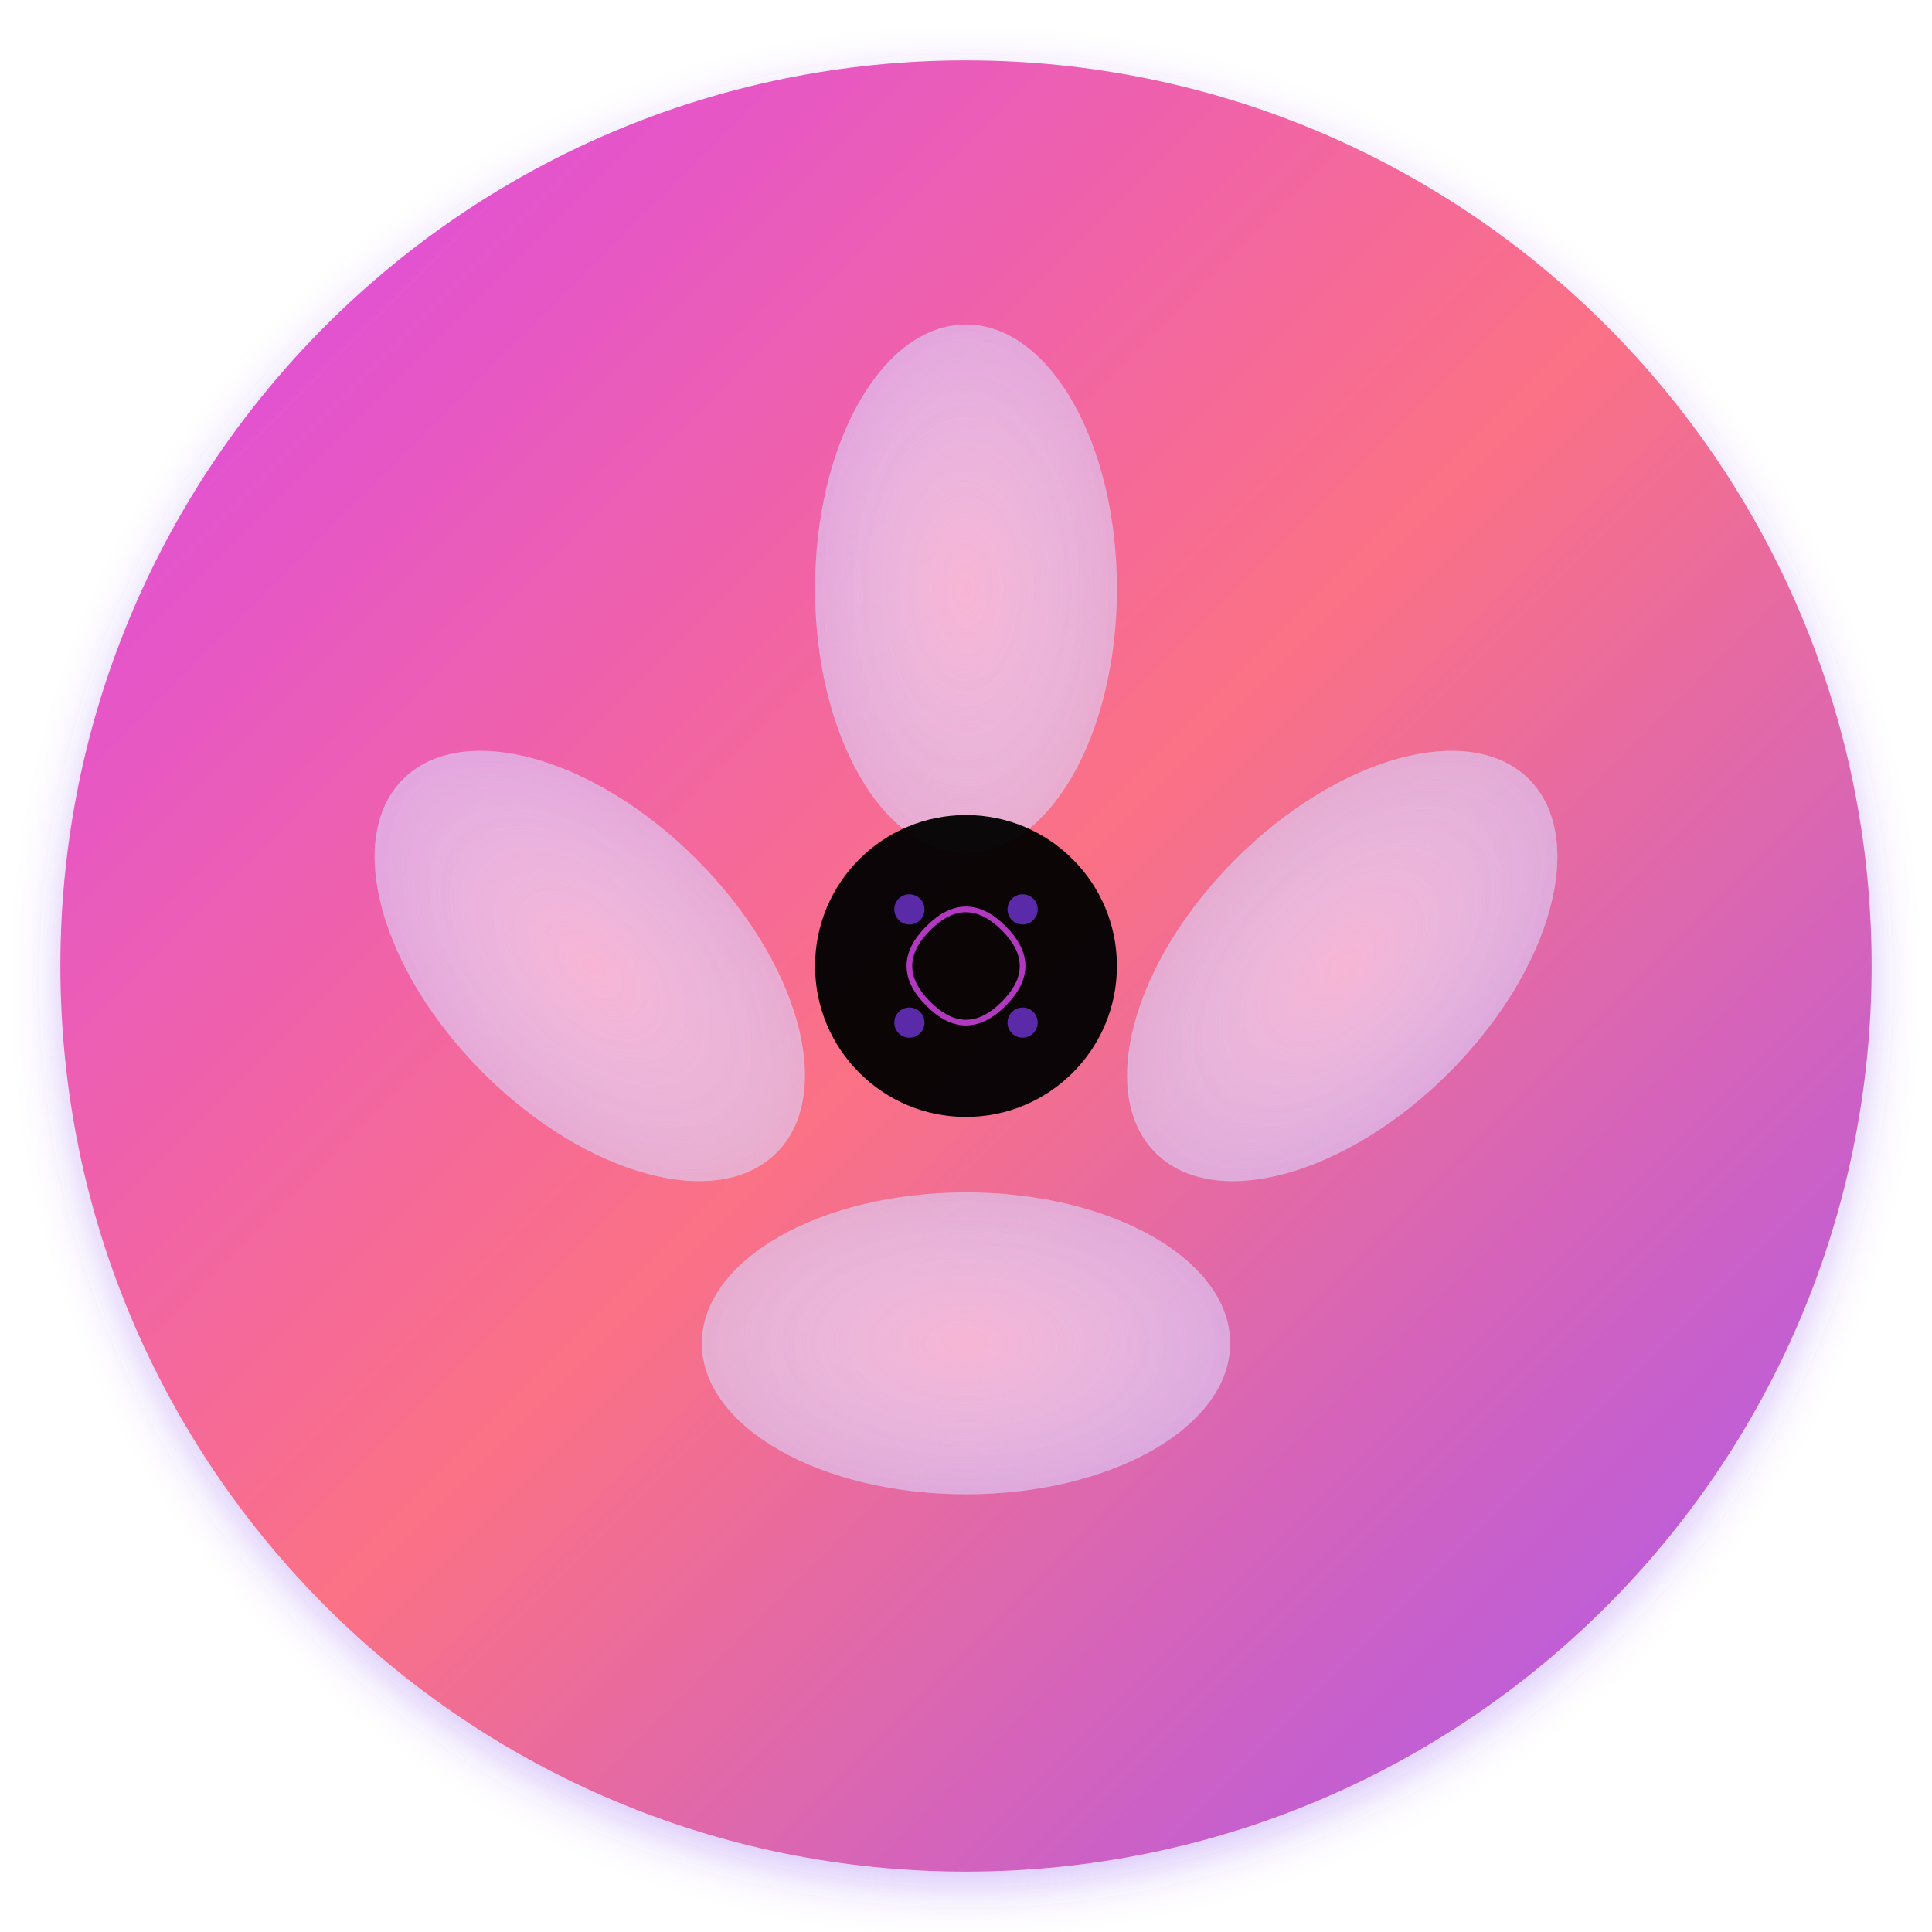
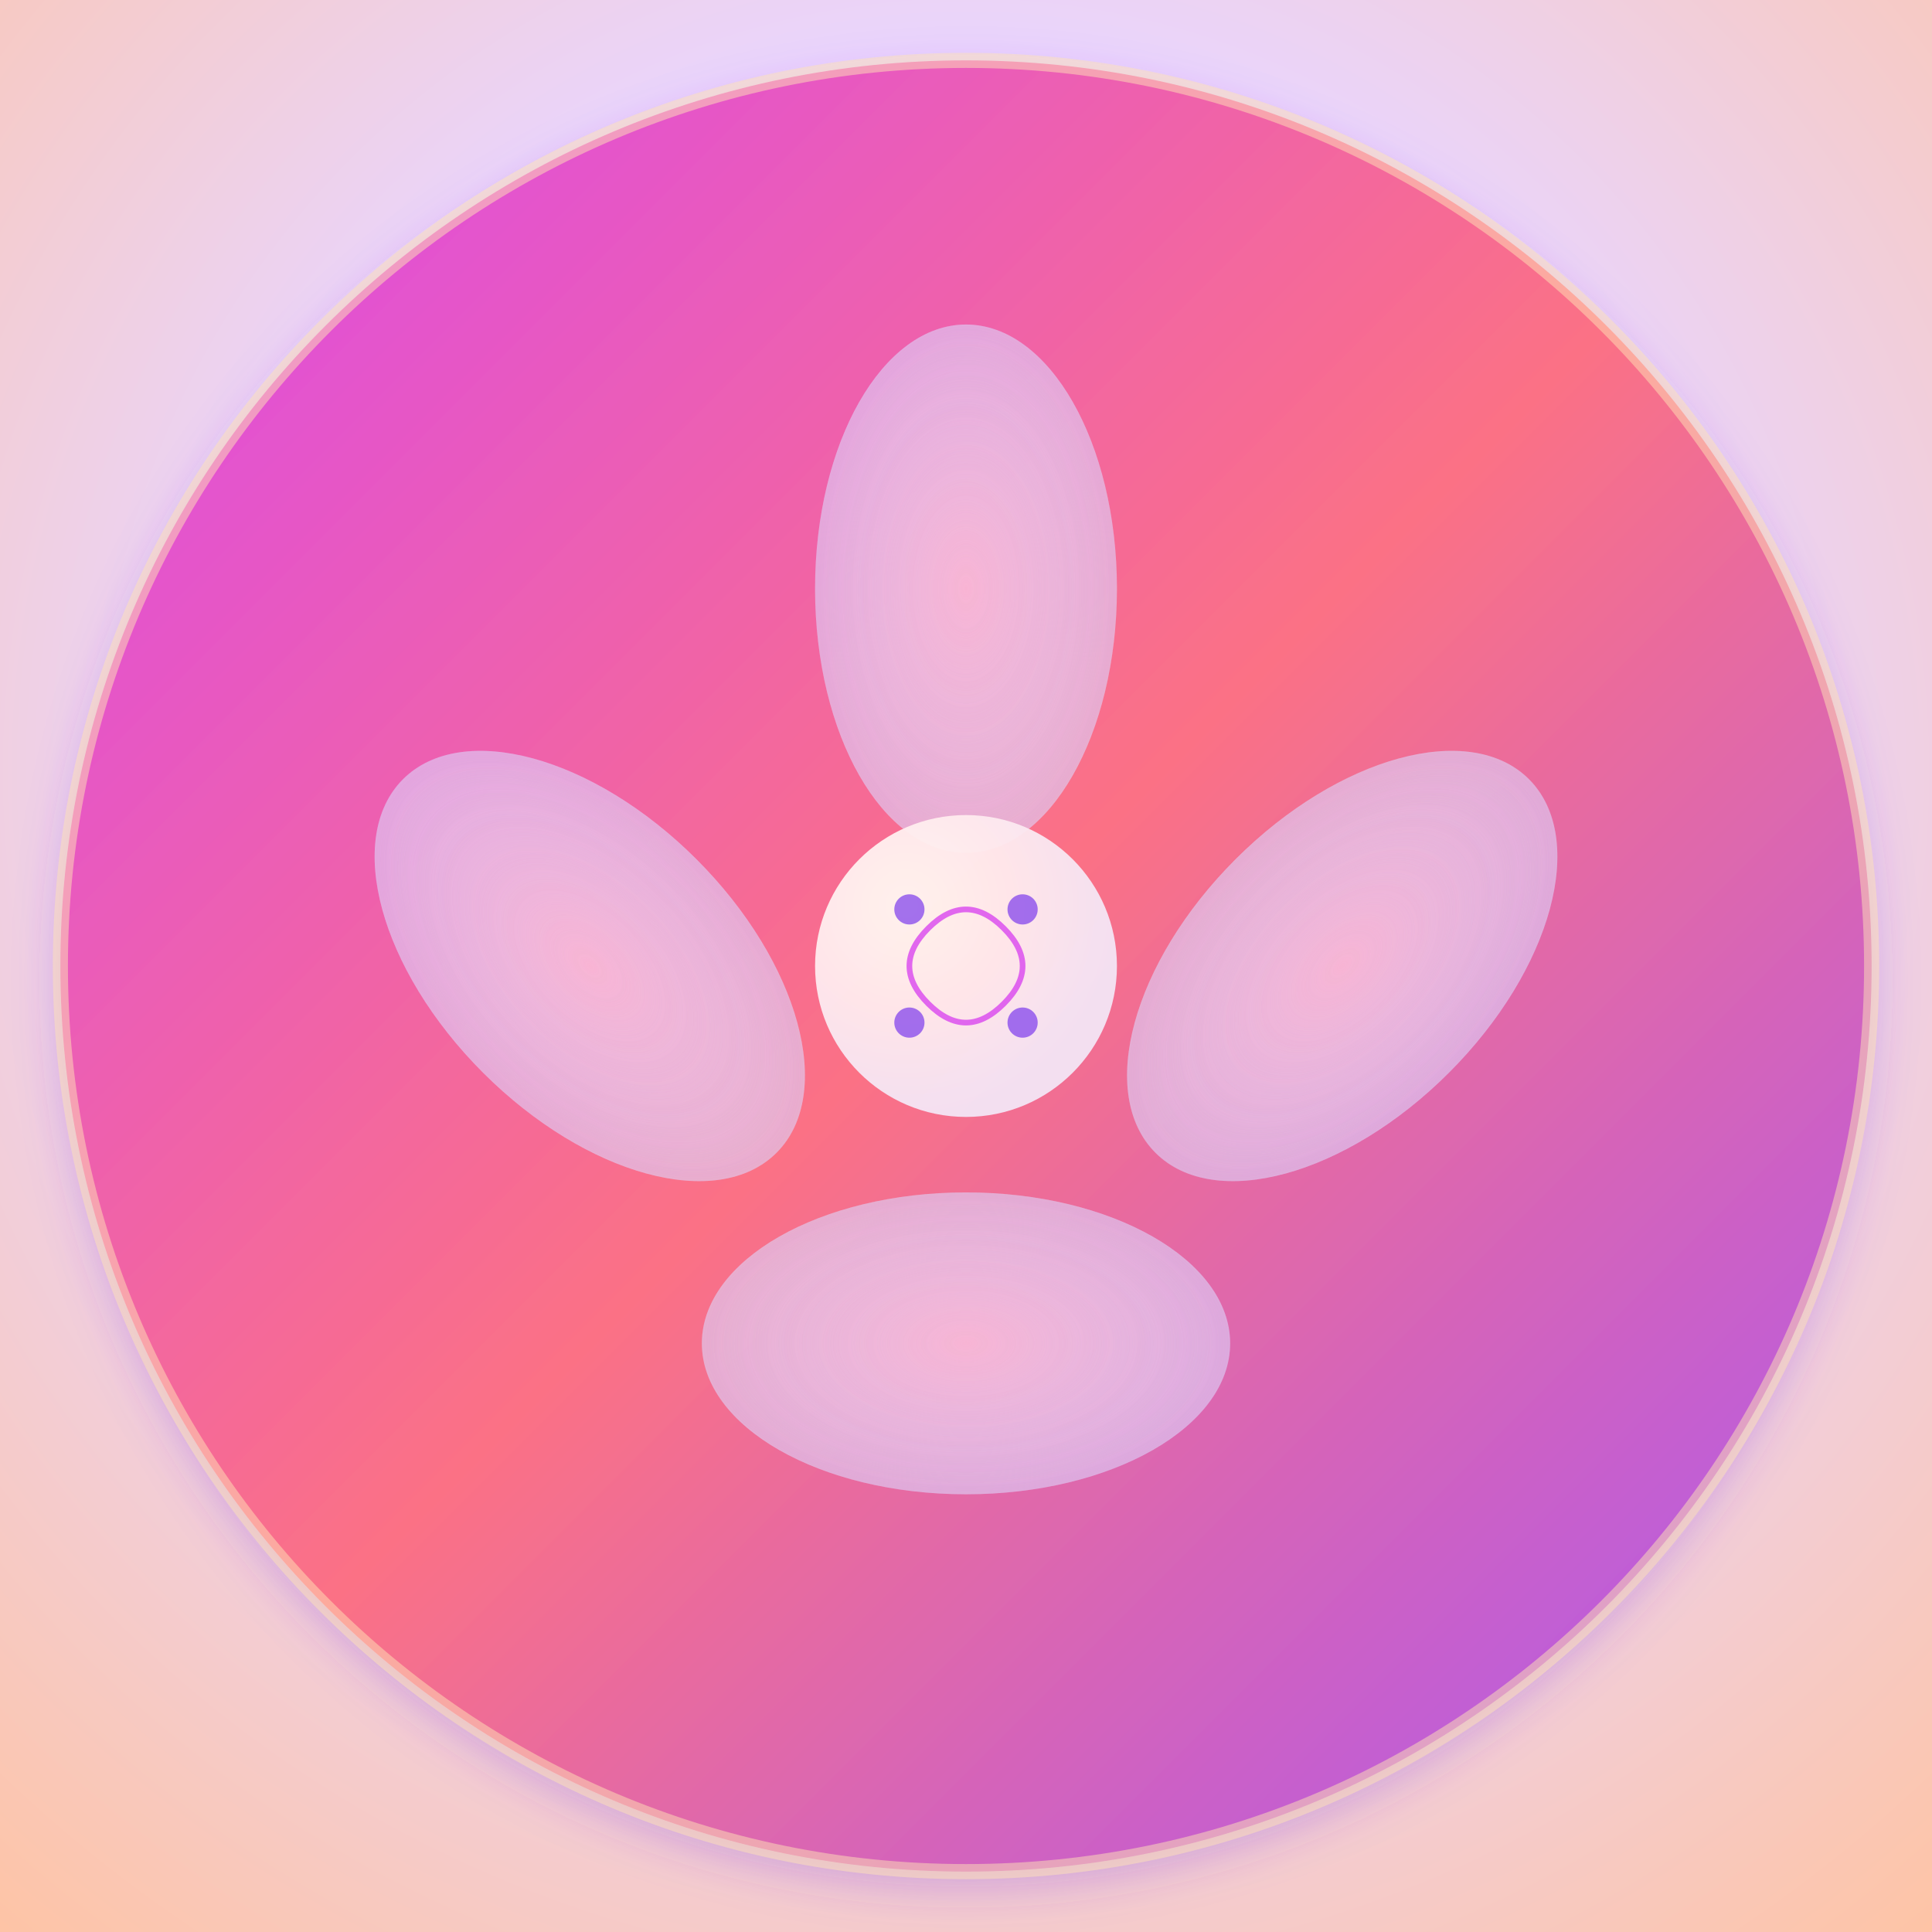
<svg xmlns="http://www.w3.org/2000/svg" width="1024" height="1024" viewBox="0 0 1024 1024">
  <defs>
    <linearGradient id="primaryGradient" x1="0%" y1="0%" x2="100%" y2="100%">
      <stop offset="0%" style="stop-color:#D946EF;stop-opacity:1" />
      <stop offset="50%" style="stop-color:#FB7185;stop-opacity:1" />
      <stop offset="100%" style="stop-color:#A855F7;stop-opacity:1" />
    </linearGradient>
+     <radialGradient id="auraBg" cx="50%" cy="40%" r="80%">
+       <stop offset="0%" style="stop-color:#FFE3F3;stop-opacity:1" />
+       <stop offset="45%" style="stop-color:#E9D5FF;stop-opacity:1" />
+       <stop offset="100%" style="stop-color:#FFC3A0;stop-opacity:1" />
+     </radialGradient>
    <radialGradient id="innerGradient" cx="50%" cy="50%" r="50%">
      <stop offset="0%" style="stop-color:#F8BBD9;stop-opacity:0.8" />
      <stop offset="100%" style="stop-color:#DDD6FE;stop-opacity:0.4" />
+     </radialGradient>
+     <radialGradient id="centralGradient" cx="30%" cy="30%" r="70%">
+       <stop offset="0%" style="stop-color:#FFF8F0;stop-opacity:1" />
+       <stop offset="50%" style="stop-color:#FFEBEE;stop-opacity:1" />
+       <stop offset="100%" style="stop-color:#F3E5F5;stop-opacity:1" />
    </radialGradient>
    <filter id="dropshadow" x="-20%" y="-20%" width="140%" height="140%">
      <feDropShadow dx="0" dy="8" stdDeviation="12" flood-color="#7C3AED" flood-opacity="0.3" />
    </filter>
  </defs>
+   <rect x="0" y="0" width="1024" height="1024" fill="url(#auraBg)" />
  <circle cx="512" cy="512" r="480" fill="url(#primaryGradient)" filter="url(#dropshadow)" />
  <g transform="translate(512, 512)">
    <ellipse cx="0" cy="-200" rx="80" ry="140" fill="url(#innerGradient)" transform="rotate(0)" opacity="0.9" />
    <ellipse cx="141" cy="-141" rx="80" ry="140" fill="url(#innerGradient)" transform="rotate(45)" opacity="0.9" />
    <ellipse cx="200" cy="0" rx="80" ry="140" fill="url(#innerGradient)" transform="rotate(90)" opacity="0.9" />
    <ellipse cx="141" cy="141" rx="80" ry="140" fill="url(#innerGradient)" transform="rotate(135)" opacity="0.9" />
    <ellipse cx="0" cy="200" rx="80" ry="140" fill="url(#innerGradient)" transform="rotate(180)" opacity="0.9" />
    <ellipse cx="-141" cy="141" rx="80" ry="140" fill="url(#innerGradient)" transform="rotate(225)" opacity="0.9" />
    <ellipse cx="-200" cy="0" rx="80" ry="140" fill="url(#innerGradient)" transform="rotate(270)" opacity="0.9" />
    <ellipse cx="-141" cy="-141" rx="80" ry="140" fill="url(#innerGradient)" transform="rotate(315)" opacity="0.9" />
-     <circle cx="0" cy="0" r="80" fill="#FEFCFG" opacity="0.95" />
+     <circle cx="0" cy="0" r="80" fill="url(#centralGradient)" opacity="0.95" />
    <circle cx="-30" cy="-30" r="8" fill="#7C3AED" opacity="0.7" />
    <circle cx="30" cy="-30" r="8" fill="#7C3AED" opacity="0.7" />
    <circle cx="30" cy="30" r="8" fill="#7C3AED" opacity="0.7" />
    <circle cx="-30" cy="30" r="8" fill="#7C3AED" opacity="0.7" />
    <path d="M -20 -20 Q 0 -40 20 -20 Q 40 0 20 20 Q 0 40 -20 20 Q -40 0 -20 -20 Z" fill="none" stroke="#D946EF" stroke-width="3" opacity="0.8" />
  </g>
-   <circle cx="512" cy="512" r="480" fill="none" stroke="#FEFCFG" stroke-width="8" opacity="0.3" />
+   <circle cx="512" cy="512" r="480" fill="none" stroke="#FFE4B5" stroke-width="8" opacity="0.5" />
</svg>
